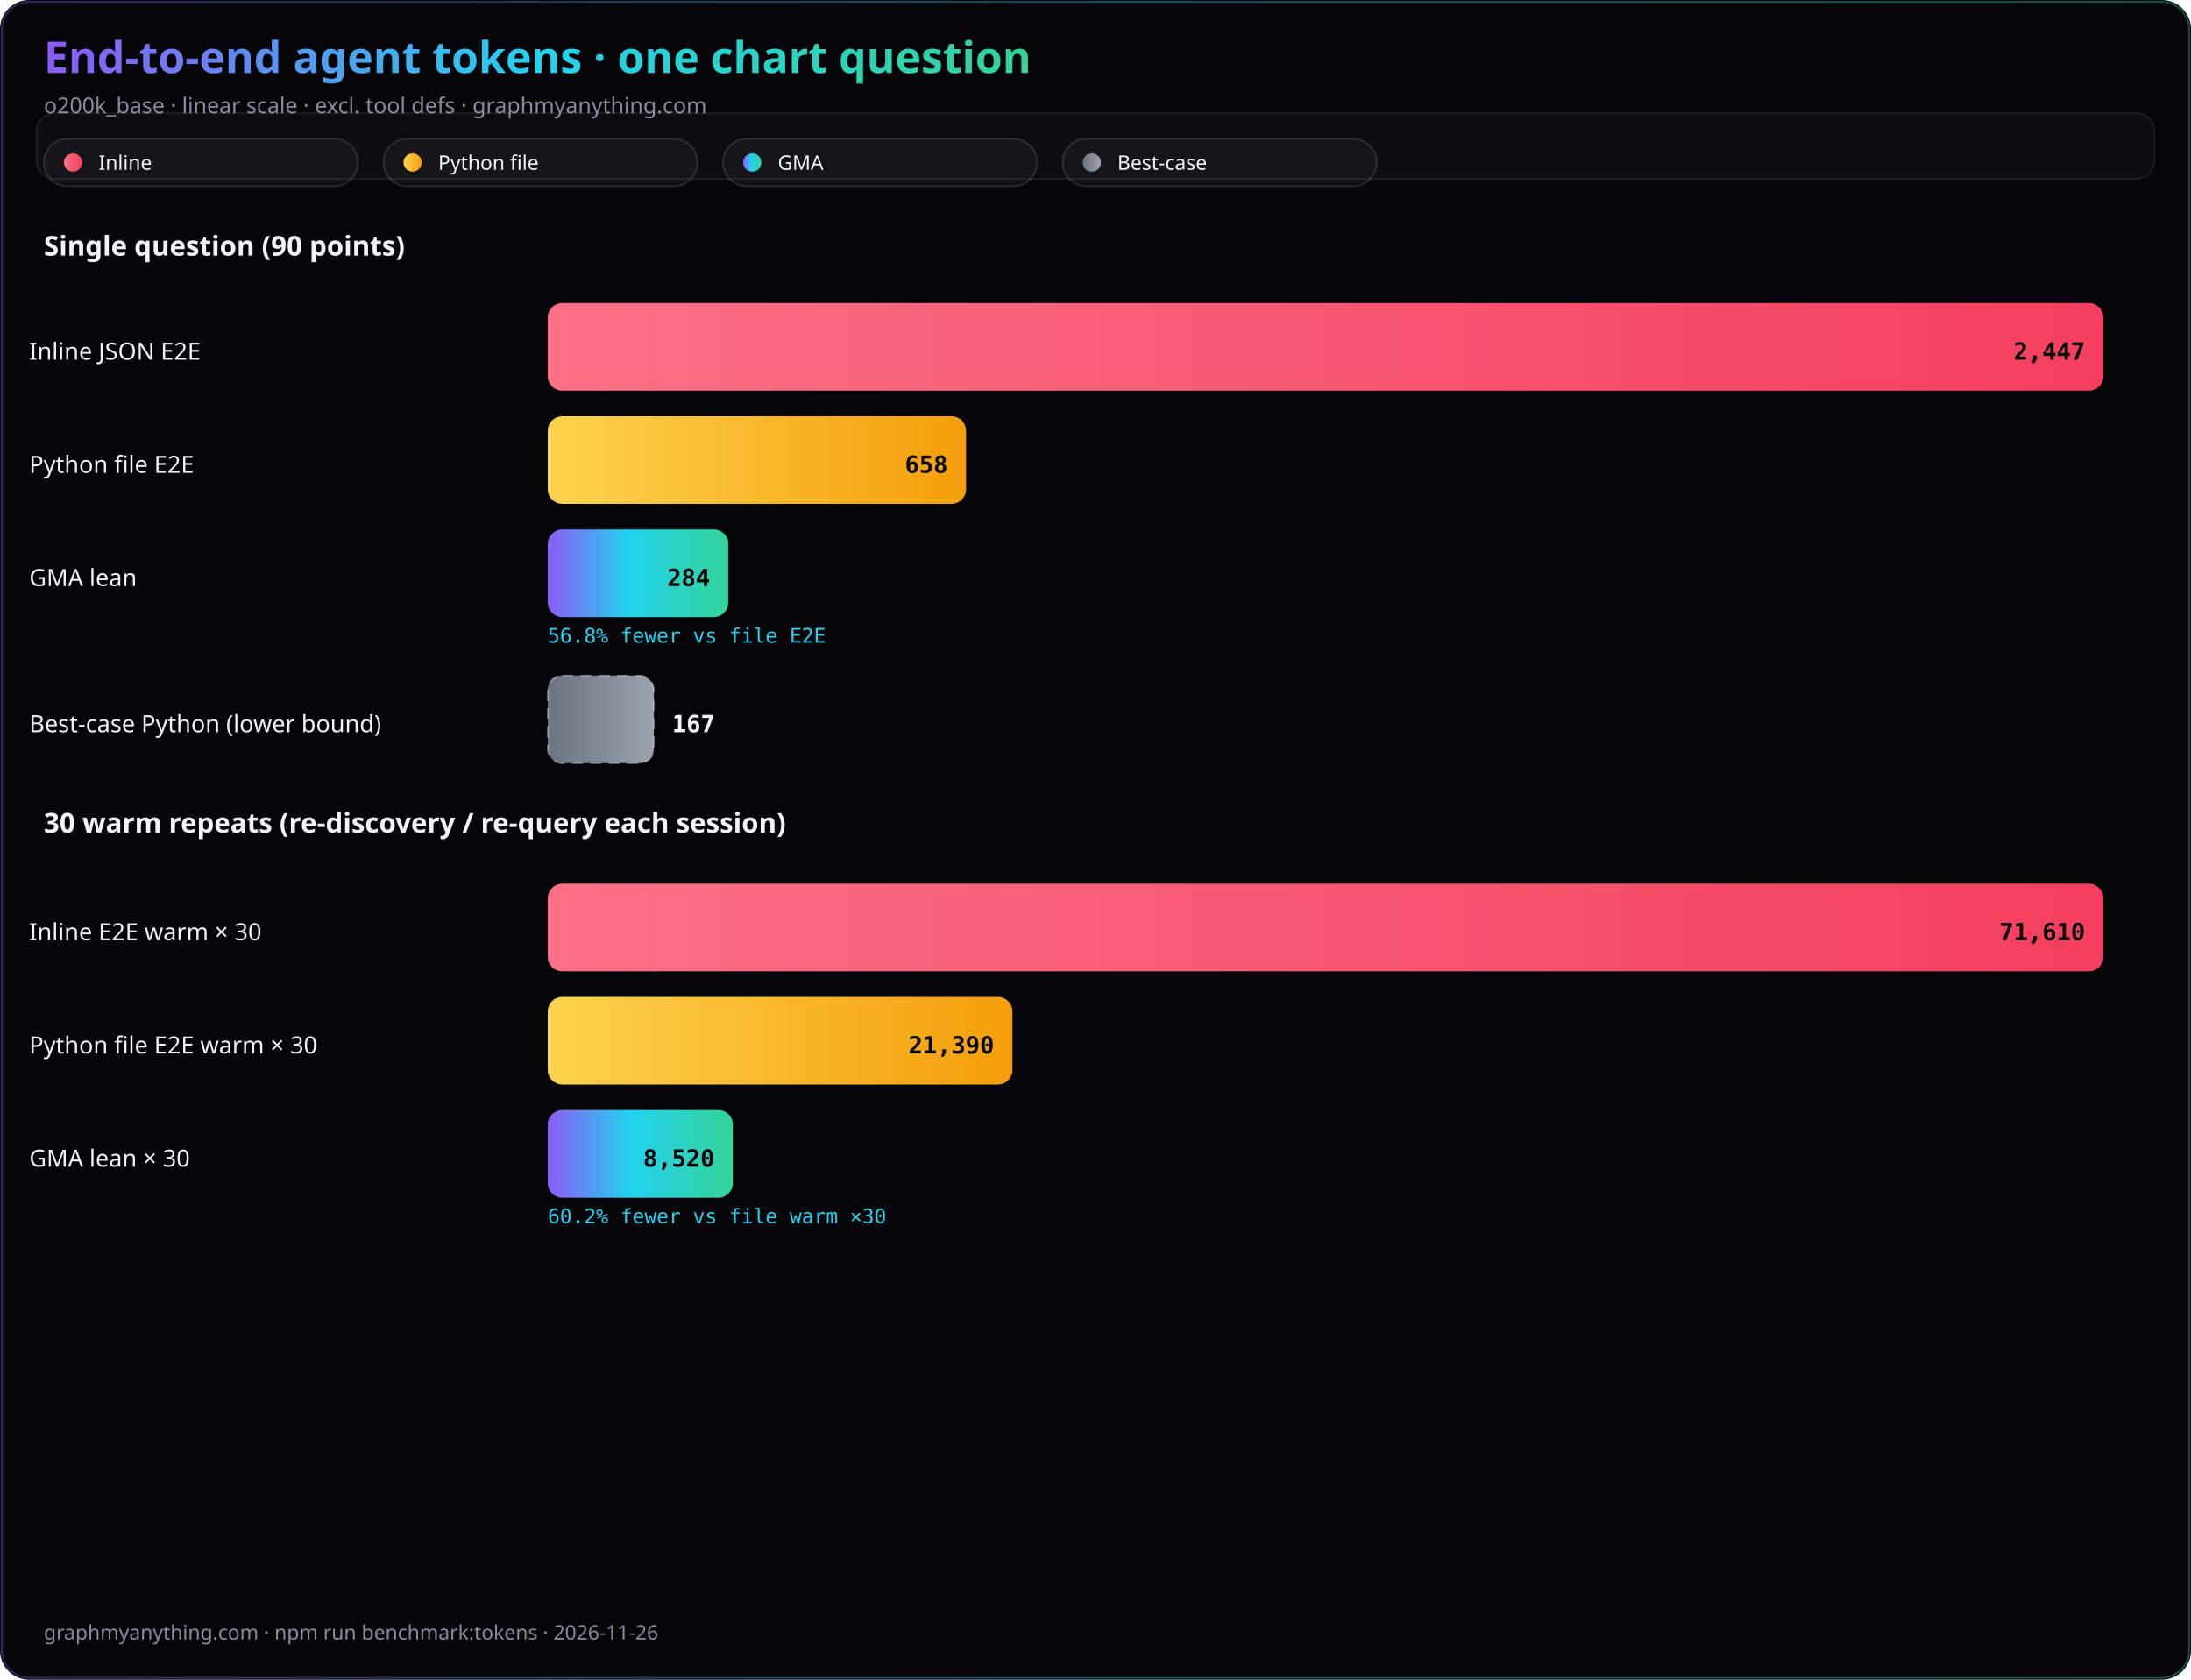
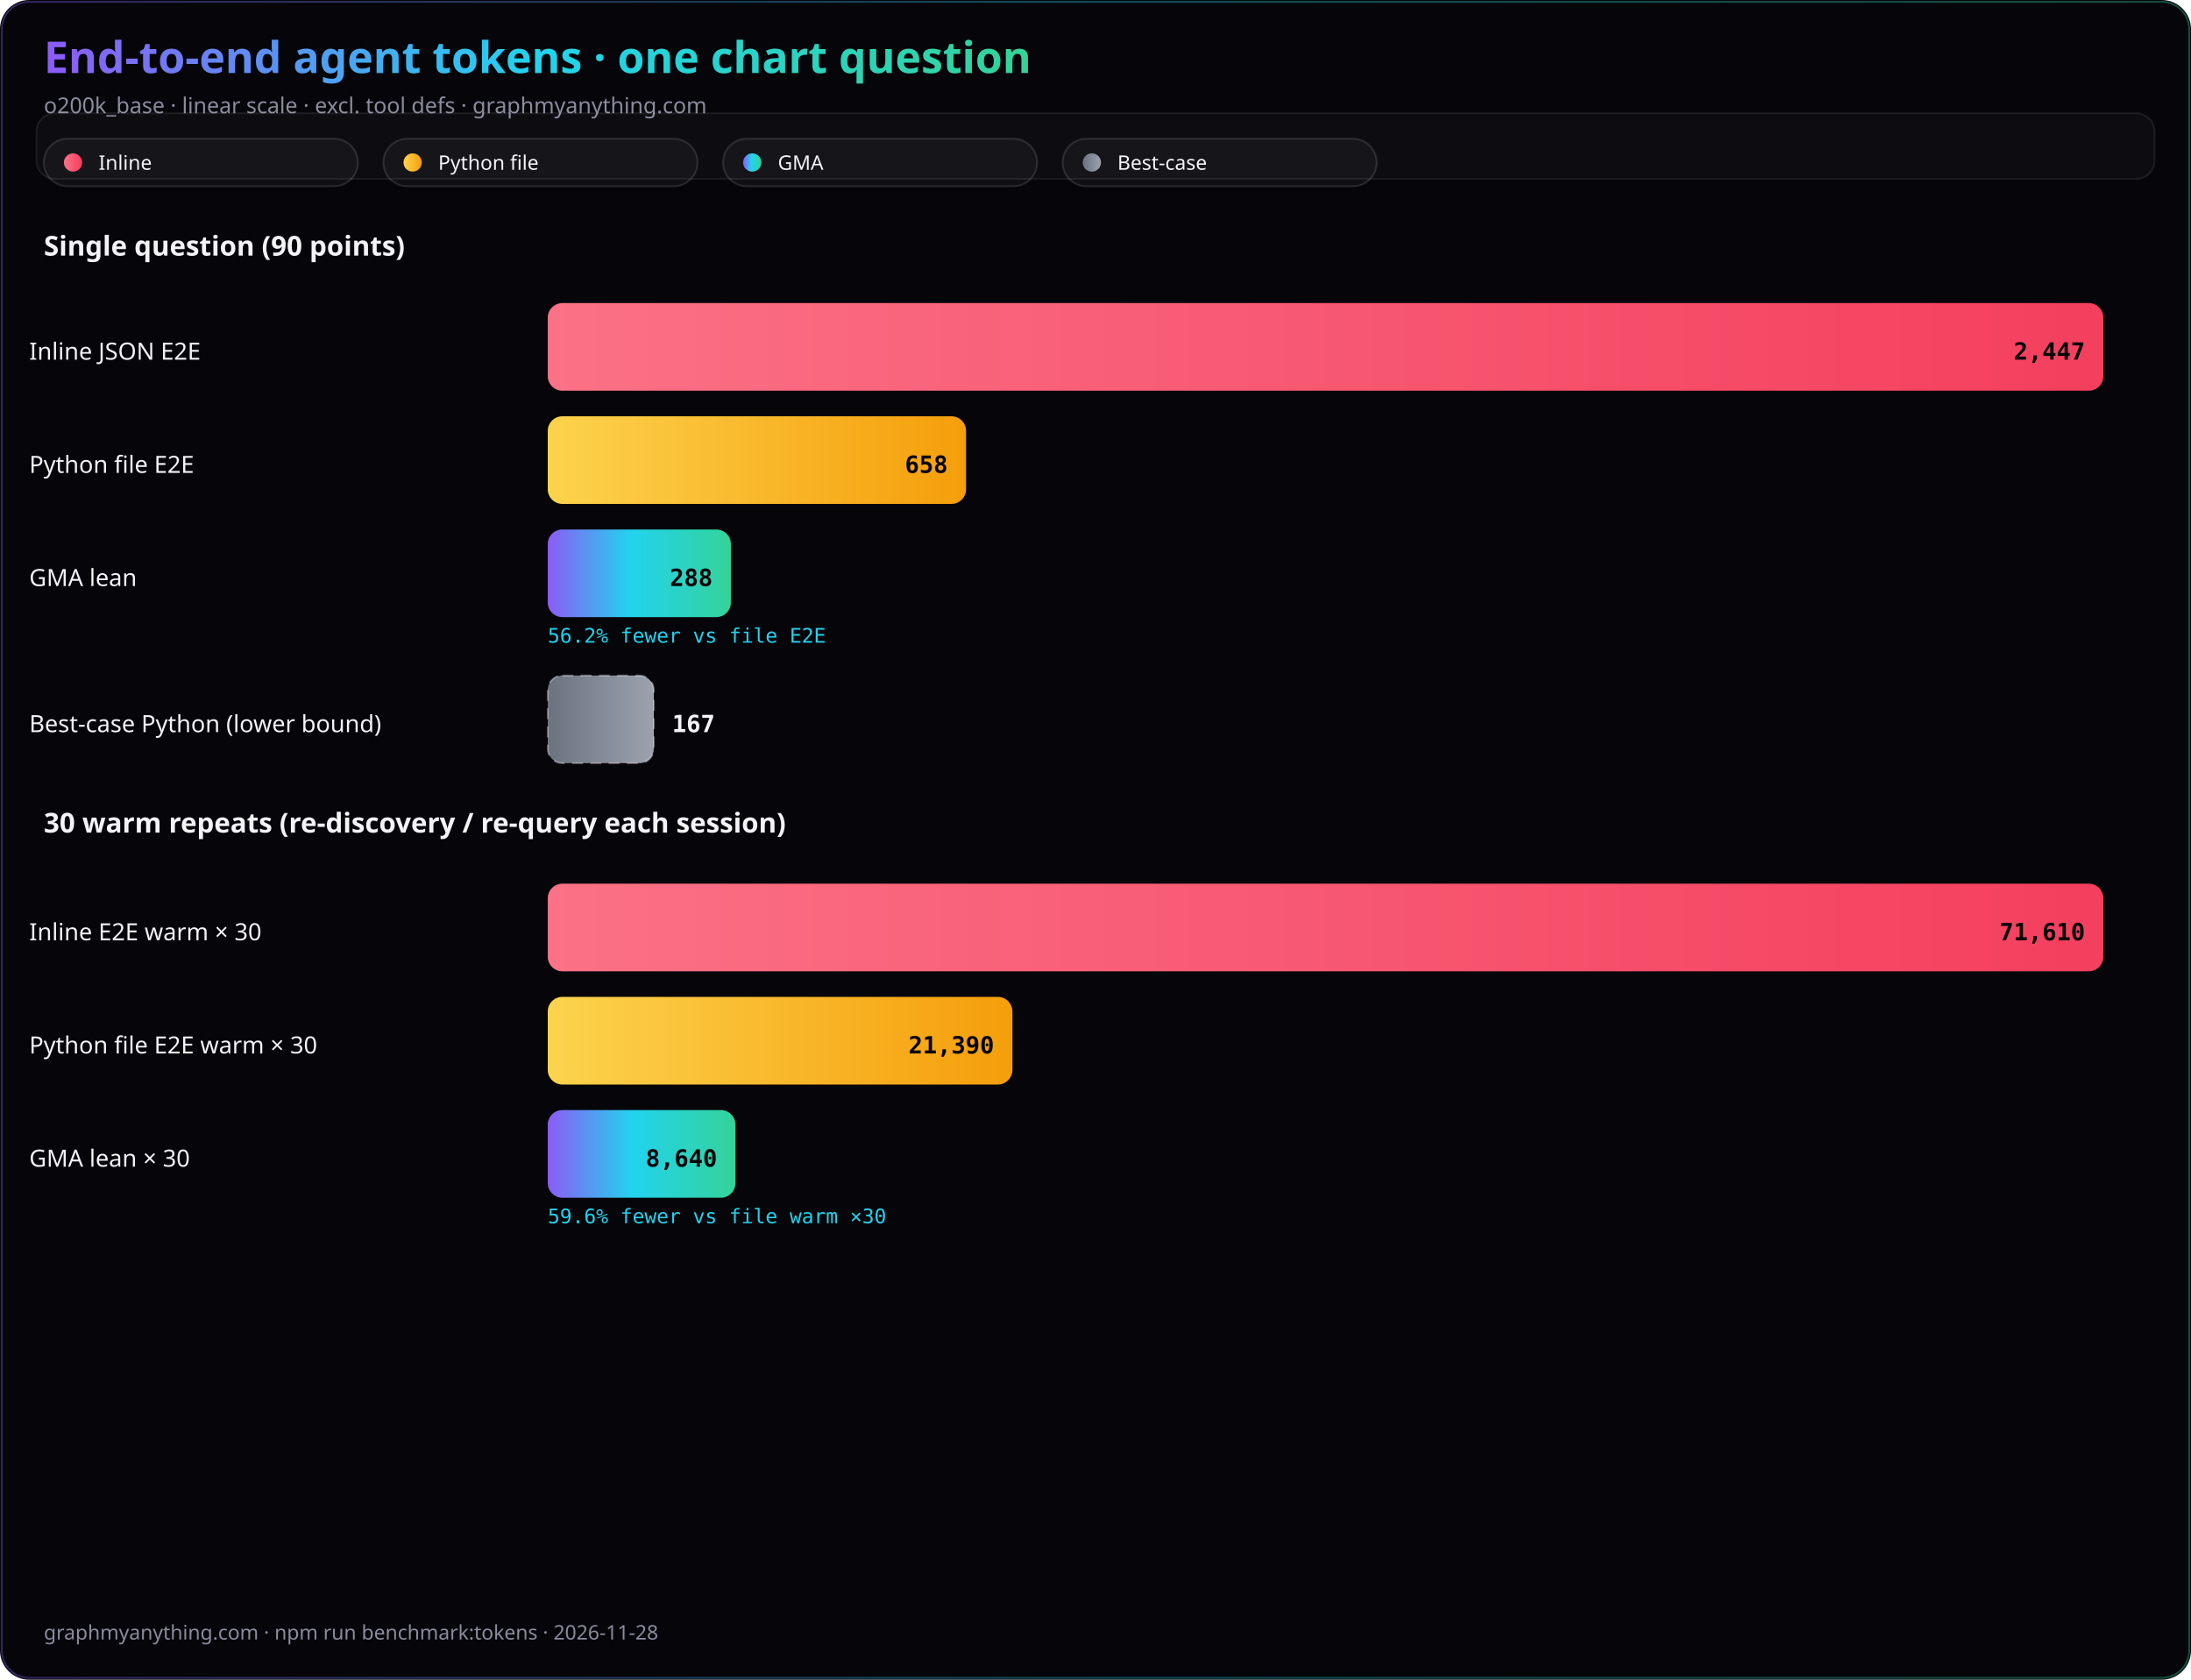
<svg xmlns="http://www.w3.org/2000/svg" width="1200" height="920" viewBox="0 0 1200 920">
  <defs>
    <linearGradient id="grad-file_e2e" x1="0" y1="0" x2="1" y2="0">
      <stop offset="0%" stop-color="#fcd34d" />
      <stop offset="100%" stop-color="#f59e0b" />
    </linearGradient>
    <linearGradient id="grad-inline_e2e" x1="0" y1="0" x2="1" y2="0">
      <stop offset="0%" stop-color="#fb7185" />
      <stop offset="100%" stop-color="#f43f5e" />
    </linearGradient>
    <linearGradient id="grad-gma" x1="0" y1="0" x2="1" y2="0">
      <stop offset="0%" stop-color="#8b5cf6" />
      <stop offset="45%" stop-color="#22d3ee" />
      <stop offset="100%" stop-color="#34d399" />
    </linearGradient>
    <linearGradient id="grad-best" x1="0" y1="0" x2="1" y2="0">
      <stop offset="0%" stop-color="#6b7280" />
      <stop offset="100%" stop-color="#9ca3af" />
    </linearGradient>
    <linearGradient id="title-grad" x1="0" y1="0" x2="1" y2="0">
      <stop offset="0%" stop-color="#8b5cf6" />
      <stop offset="50%" stop-color="#22d3ee" />
      <stop offset="100%" stop-color="#34d399" />
    </linearGradient>
  </defs>
  <rect width="100%" height="100%" fill="#06060a" rx="16" />
  <rect x="1" y="1" width="1198" height="918" rx="15" fill="none" stroke="url(#title-grad)" stroke-opacity="0.35" />
  <text x="24" y="40" fill="url(#title-grad)" font-family="system-ui,sans-serif" font-size="24" font-weight="700">End-to-end agent tokens · one chart question</text>
  <text x="24" y="62" fill="#8b8b9e" font-family="system-ui,sans-serif" font-size="12">o200k_base · linear scale · excl. tool defs · graphmyanything.com</text>
  <rect x="20" y="62" width="1160" height="36" rx="10" fill="rgba(255,255,255,0.03)" stroke="rgba(255,255,255,0.08)" />
  <g transform="translate(24, 76)">
    <rect width="172" height="26" rx="13" fill="rgba(255,255,255,0.04)" stroke="rgba(255,255,255,0.12)" />
    <circle cx="16" cy="13" r="5" fill="url(#grad-inline_e2e)" />
    <text x="30" y="17" fill="#f4f4f7" font-size="11" font-family="system-ui,sans-serif">Inline</text>
  </g>
  <g transform="translate(210, 76)">
    <rect width="172" height="26" rx="13" fill="rgba(255,255,255,0.04)" stroke="rgba(255,255,255,0.12)" />
    <circle cx="16" cy="13" r="5" fill="url(#grad-file_e2e)" />
    <text x="30" y="17" fill="#f4f4f7" font-size="11" font-family="system-ui,sans-serif">Python file</text>
  </g>
  <g transform="translate(396, 76)">
    <rect width="172" height="26" rx="13" fill="rgba(255,255,255,0.04)" stroke="rgba(255,255,255,0.12)" />
    <circle cx="16" cy="13" r="5" fill="url(#grad-gma)" />
    <text x="30" y="17" fill="#f4f4f7" font-size="11" font-family="system-ui,sans-serif">GMA</text>
  </g>
  <g transform="translate(582, 76)">
    <rect width="172" height="26" rx="13" fill="rgba(255,255,255,0.04)" stroke="rgba(255,255,255,0.12)" />
    <circle cx="16" cy="13" r="5" fill="url(#grad-best)" />
    <text x="30" y="17" fill="#f4f4f7" font-size="11" font-family="system-ui,sans-serif">Best-case</text>
  </g>
  <text x="24" y="140" fill="#f4f4f7" font-size="15" font-weight="600" font-family="system-ui,sans-serif">Single question (90 points)</text>
  <text x="16" y="197" fill="#f4f4f7" font-family="system-ui,sans-serif" font-size="13" font-weight="500">Inline JSON E2E</text>
  <rect x="300" y="166" width="852.0" height="48" rx="8" fill="url(#grad-inline_e2e)" />
  <text x="1142.0" y="197" text-anchor="end" fill="#06060a" font-family="ui-monospace,monospace" font-size="13" font-weight="700">2,447</text>
  <text x="16" y="259" fill="#f4f4f7" font-family="system-ui,sans-serif" font-size="13" font-weight="500">Python file E2E</text>
  <rect x="300" y="228" width="229.1" height="48" rx="8" fill="url(#grad-file_e2e)" />
  <text x="519.1" y="259" text-anchor="end" fill="#06060a" font-family="ui-monospace,monospace" font-size="13" font-weight="700">658</text>
  <text x="16" y="321" fill="#f4f4f7" font-family="system-ui,sans-serif" font-size="13" font-weight="500">GMA lean</text>
-   <rect x="300" y="290" width="98.9" height="48" rx="8" fill="url(#grad-gma)" />
-   <text x="388.9" y="321" text-anchor="end" fill="#06060a" font-family="ui-monospace,monospace" font-size="13" font-weight="700">284</text>
-   <text x="300" y="352" fill="#22d3ee" font-family="ui-monospace,monospace" font-size="11">56.8% fewer vs file E2E</text>
+   <rect x="300" y="290" width="100.3" height="48" rx="8" fill="url(#grad-gma)" />
+   <text x="390.3" y="321" text-anchor="end" fill="#06060a" font-family="ui-monospace,monospace" font-size="13" font-weight="700">288</text>
+   <text x="300" y="352" fill="#22d3ee" font-family="ui-monospace,monospace" font-size="11">56.2% fewer vs file E2E</text>
  <text x="16" y="401" fill="#f4f4f7" font-family="system-ui,sans-serif" font-size="13" font-weight="500">Best-case Python (lower bound)</text>
  <rect x="300" y="370" width="58.1" height="48" rx="8" fill="url(#grad-best)" stroke-dasharray="6 4" stroke="rgba(255,255,255,0.35)" stroke-width="1" />
  <text x="368.1" y="401" fill="#f4f4f7" font-family="ui-monospace,monospace" font-size="13" font-weight="600">167</text>
  <text x="24" y="456" fill="#f4f4f7" font-size="15" font-weight="600" font-family="system-ui,sans-serif">30 warm repeats (re-discovery / re-query each session)</text>
  <text x="16" y="515" fill="#f4f4f7" font-family="system-ui,sans-serif" font-size="13" font-weight="500">Inline E2E warm × 30</text>
  <rect x="300" y="484" width="852.0" height="48" rx="8" fill="url(#grad-inline_e2e)" />
  <text x="1142.0" y="515" text-anchor="end" fill="#06060a" font-family="ui-monospace,monospace" font-size="13" font-weight="700">71,610</text>
  <text x="16" y="577" fill="#f4f4f7" font-family="system-ui,sans-serif" font-size="13" font-weight="500">Python file E2E warm × 30</text>
  <rect x="300" y="546" width="254.5" height="48" rx="8" fill="url(#grad-file_e2e)" />
  <text x="544.5" y="577" text-anchor="end" fill="#06060a" font-family="ui-monospace,monospace" font-size="13" font-weight="700">21,390</text>
  <text x="16" y="639" fill="#f4f4f7" font-family="system-ui,sans-serif" font-size="13" font-weight="500">GMA lean × 30</text>
-   <rect x="300" y="608" width="101.4" height="48" rx="8" fill="url(#grad-gma)" />
-   <text x="391.4" y="639" text-anchor="end" fill="#06060a" font-family="ui-monospace,monospace" font-size="13" font-weight="700">8,520</text>
-   <text x="300" y="670" fill="#22d3ee" font-family="ui-monospace,monospace" font-size="11">60.2% fewer vs file warm ×30</text>
-   <text x="24" y="898" fill="#8b8b9e" font-size="11" font-family="system-ui,sans-serif">graphmyanything.com · npm run benchmark:tokens · 2026-11-26</text>
+   <rect x="300" y="608" width="102.8" height="48" rx="8" fill="url(#grad-gma)" />
+   <text x="392.8" y="639" text-anchor="end" fill="#06060a" font-family="ui-monospace,monospace" font-size="13" font-weight="700">8,640</text>
+   <text x="300" y="670" fill="#22d3ee" font-family="ui-monospace,monospace" font-size="11">59.6% fewer vs file warm ×30</text>
+   <text x="24" y="898" fill="#8b8b9e" font-size="11" font-family="system-ui,sans-serif">graphmyanything.com · npm run benchmark:tokens · 2026-11-28</text>
</svg>
